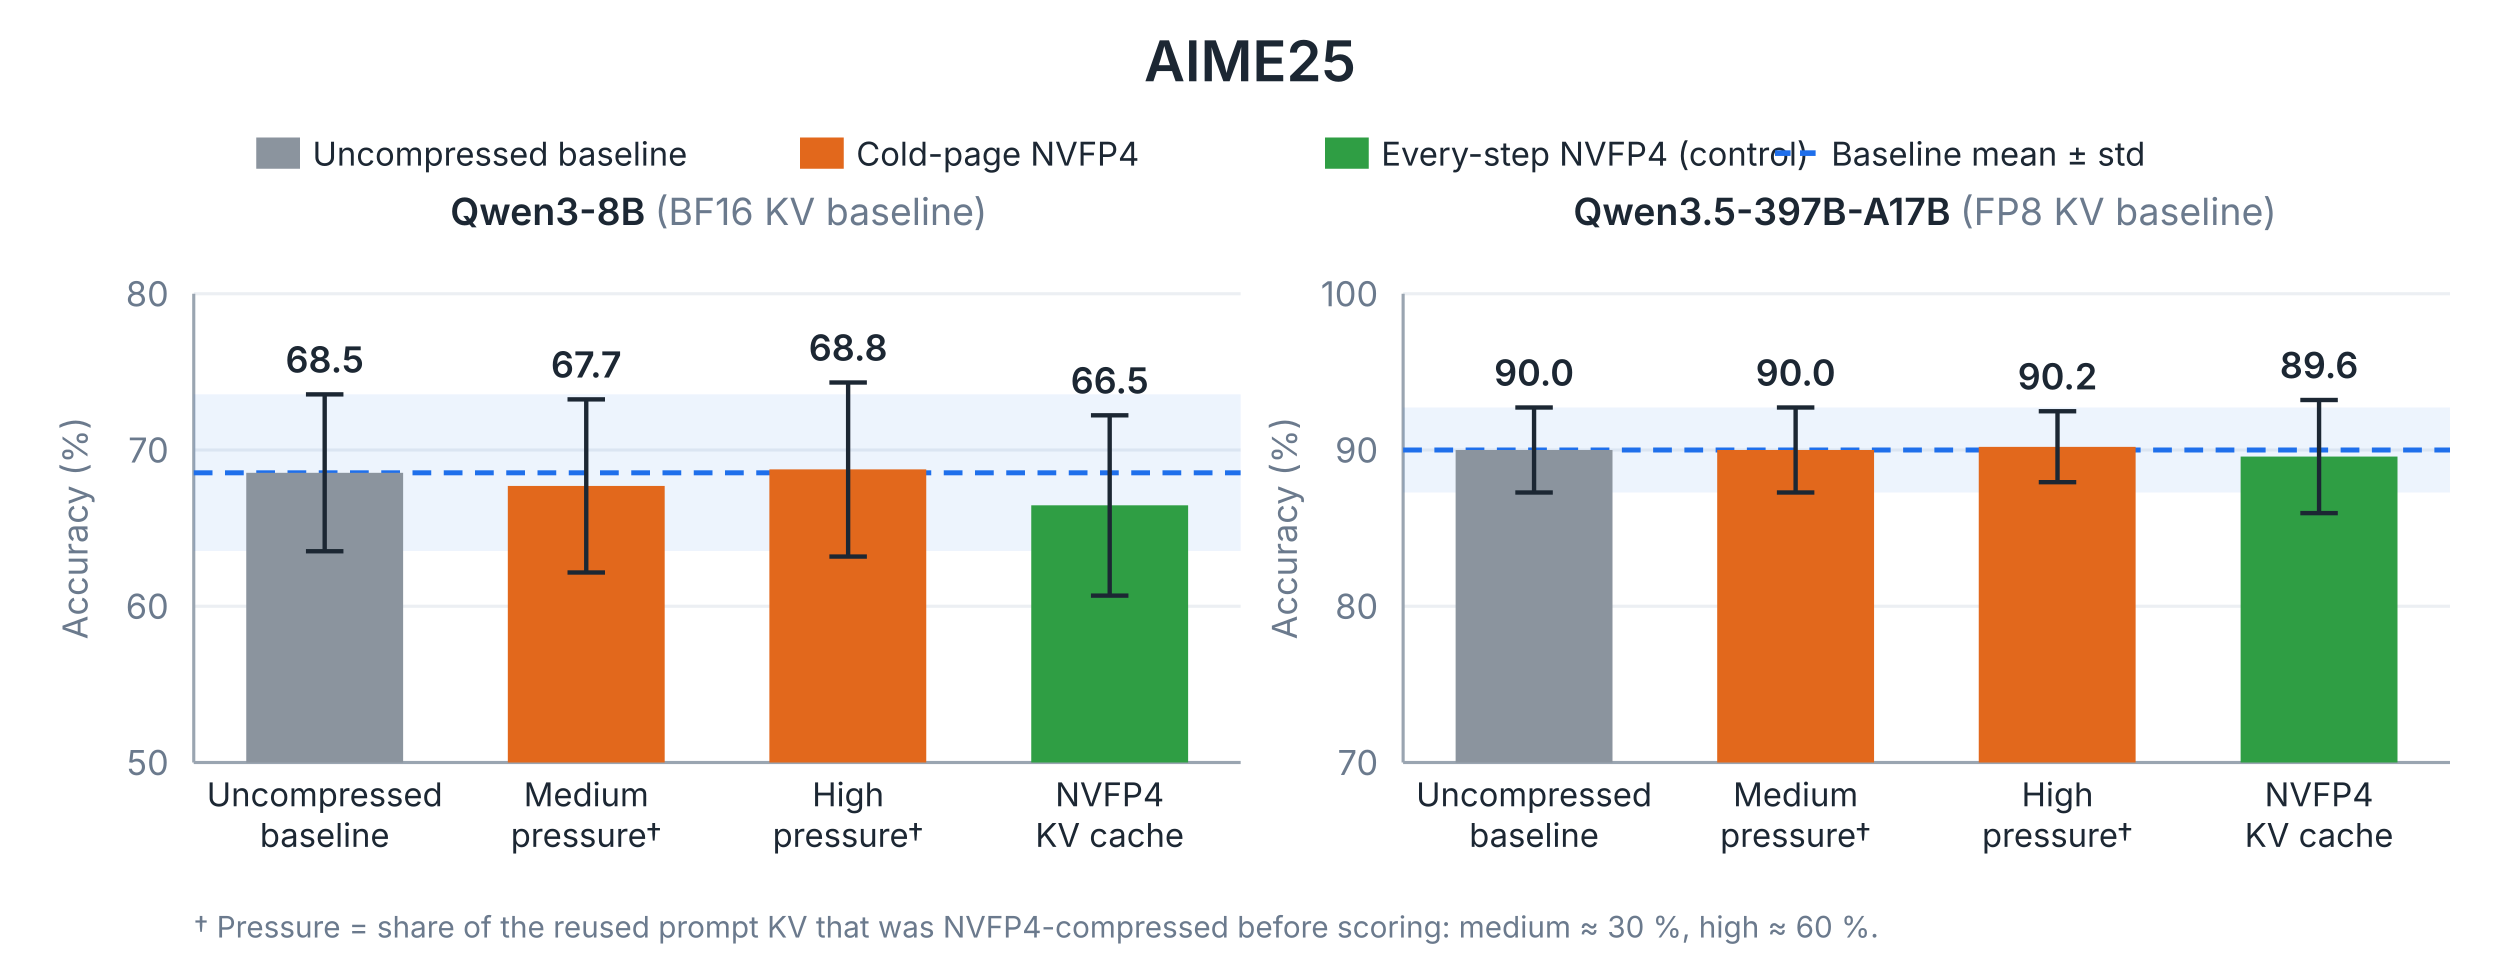
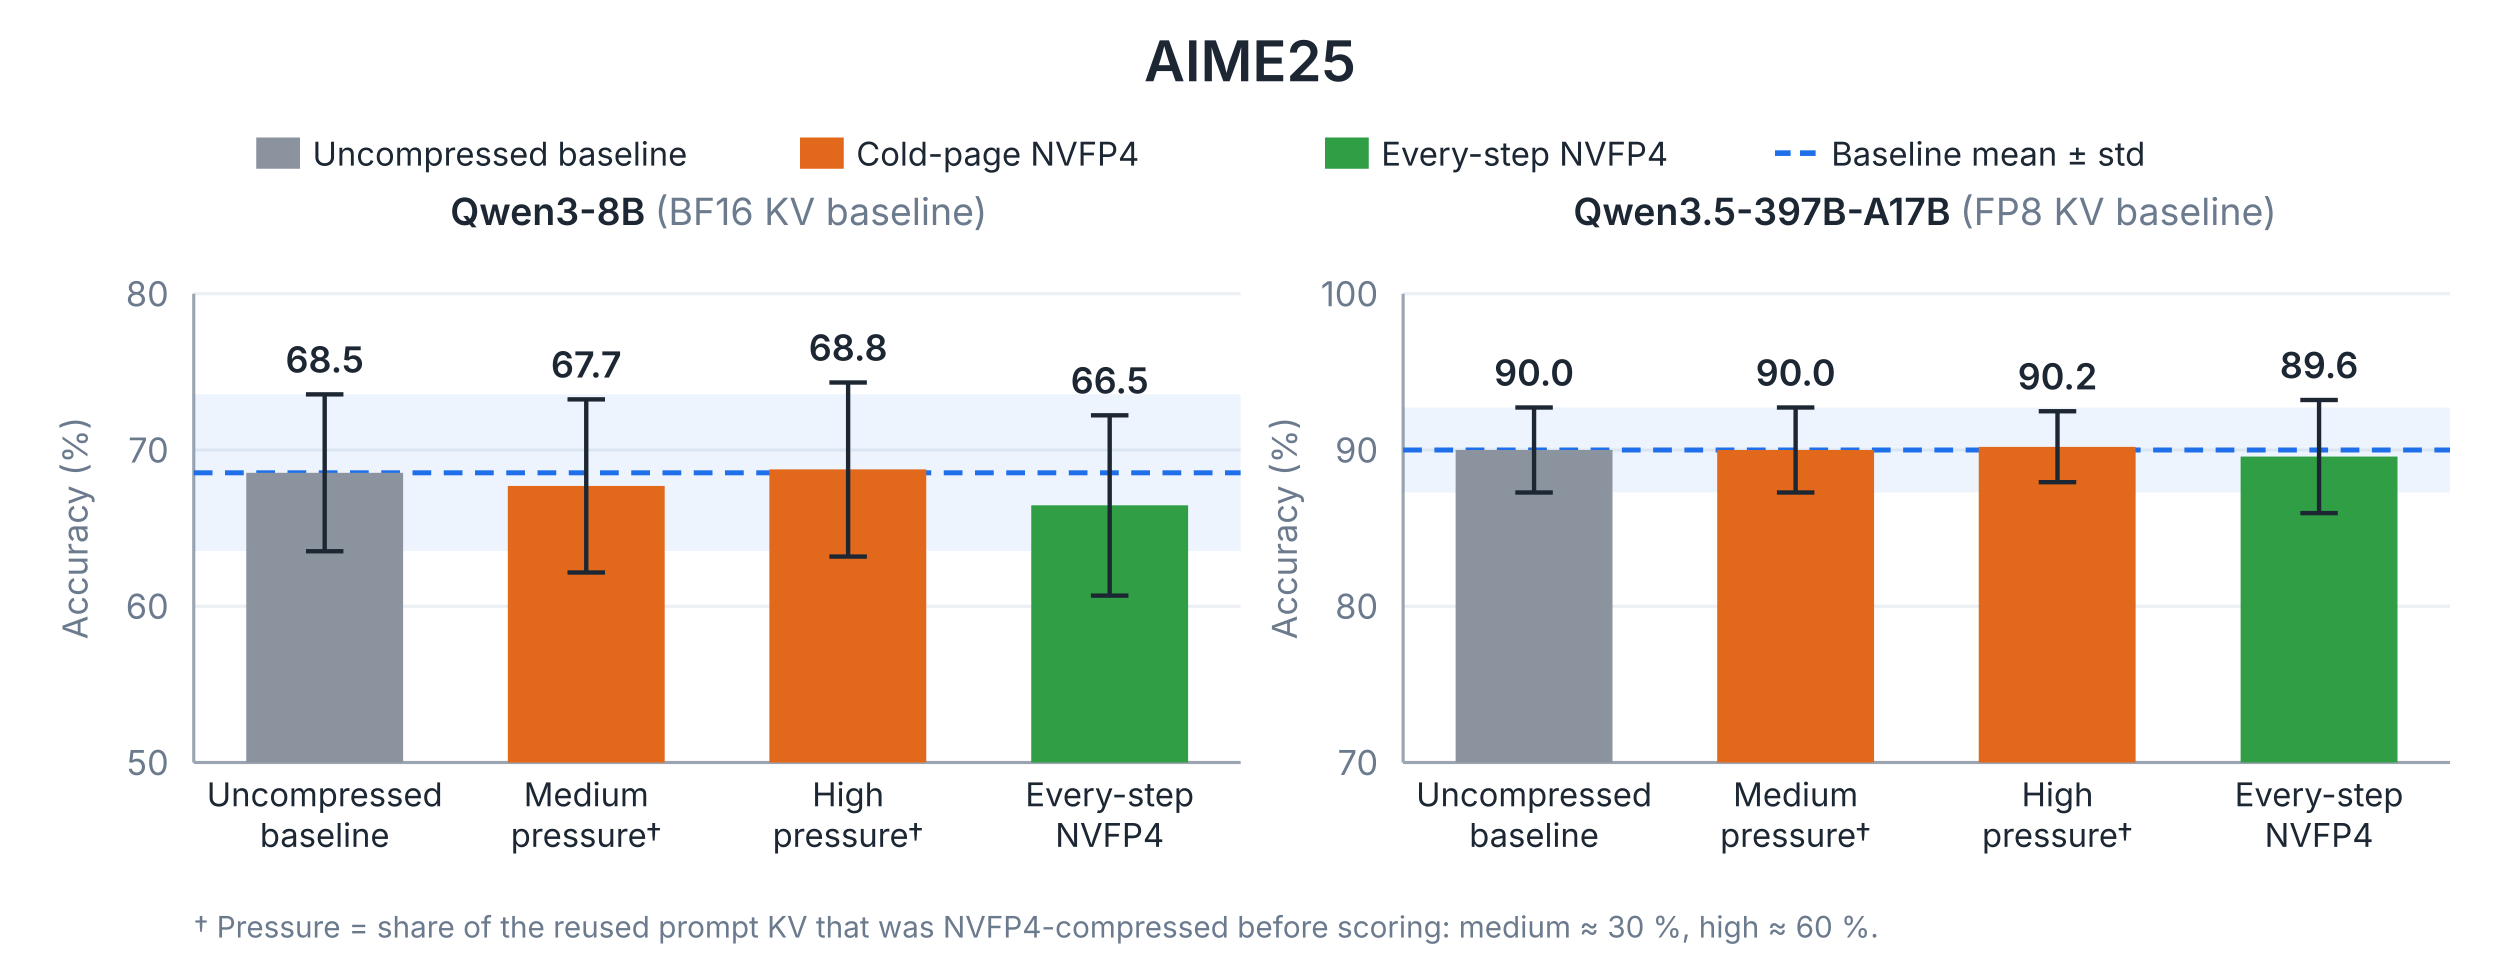
<svg xmlns="http://www.w3.org/2000/svg" viewBox="0 0 800 312" width="800" height="312" style="width:100%;height:auto;background:#fff;font-family:system-ui,-apple-system,Segoe UI,sans-serif">
  <text x="400" y="26" font-size="18" font-weight="600" fill="#1c2733" text-anchor="middle">AIME25</text>
  <rect x="82" y="44" width="14" height="10" fill="#8b949e" />
  <text x="100" y="53" font-size="10.5" fill="#1c2733">Uncompressed baseline</text>
  <rect x="256" y="44" width="14" height="10" fill="#e2681c" />
  <text x="274" y="53" font-size="10.5" fill="#1c2733">Cold-page NVFP4</text>
  <rect x="424" y="44" width="14" height="10" fill="#2f9e44" />
-   <text x="442" y="53" font-size="10.5" fill="#1c2733">Every-step NVFP4 (control)</text>
+   <text x="442" y="53" font-size="10.5" fill="#1c2733">Every-step NVFP4</text>
  <line x1="568" y1="49" x2="582" y2="49" stroke="#1f6feb" stroke-width="1.8" stroke-dasharray="5 3" />
  <text x="586" y="53" font-size="10.5" fill="#1c2733">Baseline mean ± std</text>
  <text x="230" y="72" font-size="12" font-weight="600" fill="#1c2733" text-anchor="middle">Qwen3-8B <tspan font-weight="400" fill="#6b7a8d">(BF16 KV baseline)</tspan>
  </text>
  <line x1="62" y1="244.0" x2="397" y2="244.0" stroke="#eceff3" />
  <text x="54" y="248.0" font-size="11" fill="#6b7a8d" text-anchor="end">50</text>
  <line x1="62" y1="194.0" x2="397" y2="194.0" stroke="#eceff3" />
  <text x="54" y="198.0" font-size="11" fill="#6b7a8d" text-anchor="end">60</text>
  <line x1="62" y1="144.0" x2="397" y2="144.0" stroke="#eceff3" />
  <text x="54" y="148.0" font-size="11" fill="#6b7a8d" text-anchor="end">70</text>
  <line x1="62" y1="94.0" x2="397" y2="94.0" stroke="#eceff3" />
  <text x="54" y="98.0" font-size="11" fill="#6b7a8d" text-anchor="end">80</text>
  <line x1="62" y1="94" x2="62" y2="244" stroke="#9aa5b1" />
  <line x1="62" y1="244" x2="397" y2="244" stroke="#9aa5b1" />
  <rect x="62" y="126.2" width="335" height="50.1" fill="#1f6feb" opacity="0.08" />
  <line x1="62" y1="151.3" x2="397" y2="151.3" stroke="#1f6feb" stroke-width="1.6" stroke-dasharray="6 4" />
  <rect x="78.8" y="151.3" width="50.2" height="92.7" fill="#8b949e" />
  <line x1="103.9" y1="126.2" x2="103.9" y2="176.4" stroke="#1c2733" stroke-width="1.4" />
  <line x1="97.9" y1="126.2" x2="109.9" y2="126.2" stroke="#1c2733" stroke-width="1.4" />
  <line x1="97.9" y1="176.4" x2="109.9" y2="176.4" stroke="#1c2733" stroke-width="1.4" />
  <text x="103.9" y="119.2" font-size="11.5" font-weight="600" fill="#1c2733" text-anchor="middle">68.5</text>
  <text x="103.9" y="258" font-size="10.5" fill="#1c2733" text-anchor="middle">Uncompressed</text>
  <text x="103.9" y="271" font-size="10.5" fill="#1c2733" text-anchor="middle">baseline</text>
  <rect x="162.5" y="155.5" width="50.2" height="88.5" fill="#e2681c" />
  <line x1="187.6" y1="127.8" x2="187.6" y2="183.2" stroke="#1c2733" stroke-width="1.4" />
  <line x1="181.6" y1="127.8" x2="193.6" y2="127.8" stroke="#1c2733" stroke-width="1.4" />
  <line x1="181.6" y1="183.2" x2="193.6" y2="183.2" stroke="#1c2733" stroke-width="1.4" />
  <text x="187.6" y="120.8" font-size="11.5" font-weight="600" fill="#1c2733" text-anchor="middle">67.7</text>
  <text x="187.6" y="258" font-size="10.5" fill="#1c2733" text-anchor="middle">Medium</text>
  <text x="187.6" y="271" font-size="10.5" fill="#1c2733" text-anchor="middle">pressure†</text>
  <rect x="246.2" y="150.2" width="50.2" height="93.8" fill="#e2681c" />
  <line x1="271.4" y1="122.4" x2="271.4" y2="178.1" stroke="#1c2733" stroke-width="1.4" />
  <line x1="265.4" y1="122.4" x2="277.4" y2="122.4" stroke="#1c2733" stroke-width="1.4" />
  <line x1="265.4" y1="178.1" x2="277.4" y2="178.1" stroke="#1c2733" stroke-width="1.4" />
  <text x="271.4" y="115.4" font-size="11.5" font-weight="600" fill="#1c2733" text-anchor="middle">68.8</text>
  <text x="271.4" y="258" font-size="10.5" fill="#1c2733" text-anchor="middle">High</text>
  <text x="271.4" y="271" font-size="10.5" fill="#1c2733" text-anchor="middle">pressure†</text>
  <rect x="330.0" y="161.7" width="50.2" height="82.3" fill="#2f9e44" />
  <line x1="355.1" y1="132.9" x2="355.1" y2="190.6" stroke="#1c2733" stroke-width="1.4" />
  <line x1="349.1" y1="132.9" x2="361.1" y2="132.9" stroke="#1c2733" stroke-width="1.4" />
  <line x1="349.1" y1="190.6" x2="361.1" y2="190.6" stroke="#1c2733" stroke-width="1.4" />
  <text x="355.1" y="125.9" font-size="11.5" font-weight="600" fill="#1c2733" text-anchor="middle">66.5</text>
-   <text x="355.1" y="258" font-size="10.5" fill="#1c2733" text-anchor="middle">NVFP4</text>
-   <text x="355.1" y="271" font-size="10.5" fill="#1c2733" text-anchor="middle">KV cache</text>
+   <text x="355.1" y="258" font-size="10.5" fill="#1c2733" text-anchor="middle">Every-step</text>
+   <text x="355.1" y="271" font-size="10.5" fill="#1c2733" text-anchor="middle">NVFP4</text>
  <text x="28" y="169" font-size="11" fill="#6b7a8d" text-anchor="middle" transform="rotate(-90 28 169)">Accuracy (%)</text>
  <text x="616" y="72" font-size="12" font-weight="600" fill="#1c2733" text-anchor="middle">Qwen3.5-397B-A17B <tspan font-weight="400" fill="#6b7a8d">(FP8 KV baseline)</tspan>
  </text>
  <line x1="449" y1="244.0" x2="784" y2="244.0" stroke="#eceff3" />
  <text x="441" y="248.0" font-size="11" fill="#6b7a8d" text-anchor="end">70</text>
  <line x1="449" y1="194.0" x2="784" y2="194.0" stroke="#eceff3" />
  <text x="441" y="198.0" font-size="11" fill="#6b7a8d" text-anchor="end">80</text>
  <line x1="449" y1="144.0" x2="784" y2="144.0" stroke="#eceff3" />
  <text x="441" y="148.0" font-size="11" fill="#6b7a8d" text-anchor="end">90</text>
  <line x1="449" y1="94.0" x2="784" y2="94.0" stroke="#eceff3" />
  <text x="441" y="98.0" font-size="11" fill="#6b7a8d" text-anchor="end">100</text>
  <line x1="449" y1="94" x2="449" y2="244" stroke="#9aa5b1" />
  <line x1="449" y1="244" x2="784" y2="244" stroke="#9aa5b1" />
  <rect x="449" y="130.4" width="335" height="27.2" fill="#1f6feb" opacity="0.08" />
  <line x1="449" y1="144.0" x2="784" y2="144.0" stroke="#1f6feb" stroke-width="1.6" stroke-dasharray="6 4" />
  <rect x="465.8" y="144.0" width="50.2" height="100.0" fill="#8b949e" />
  <line x1="490.9" y1="130.4" x2="490.9" y2="157.6" stroke="#1c2733" stroke-width="1.4" />
  <line x1="484.9" y1="130.4" x2="496.9" y2="130.4" stroke="#1c2733" stroke-width="1.4" />
  <line x1="484.9" y1="157.6" x2="496.9" y2="157.6" stroke="#1c2733" stroke-width="1.4" />
  <text x="490.9" y="123.4" font-size="11.5" font-weight="600" fill="#1c2733" text-anchor="middle">90.0</text>
  <text x="490.9" y="258" font-size="10.5" fill="#1c2733" text-anchor="middle">Uncompressed</text>
  <text x="490.9" y="271" font-size="10.5" fill="#1c2733" text-anchor="middle">baseline</text>
  <rect x="549.5" y="144.0" width="50.2" height="100.0" fill="#e2681c" />
  <line x1="574.6" y1="130.4" x2="574.6" y2="157.6" stroke="#1c2733" stroke-width="1.4" />
  <line x1="568.6" y1="130.4" x2="580.6" y2="130.4" stroke="#1c2733" stroke-width="1.4" />
  <line x1="568.6" y1="157.6" x2="580.6" y2="157.6" stroke="#1c2733" stroke-width="1.4" />
  <text x="574.6" y="123.4" font-size="11.5" font-weight="600" fill="#1c2733" text-anchor="middle">90.0</text>
  <text x="574.6" y="258" font-size="10.5" fill="#1c2733" text-anchor="middle">Medium</text>
  <text x="574.6" y="271" font-size="10.5" fill="#1c2733" text-anchor="middle">pressure†</text>
  <rect x="633.2" y="143.0" width="50.2" height="101.0" fill="#e2681c" />
  <line x1="658.4" y1="131.6" x2="658.4" y2="154.3" stroke="#1c2733" stroke-width="1.4" />
  <line x1="652.4" y1="131.6" x2="664.4" y2="131.6" stroke="#1c2733" stroke-width="1.4" />
  <line x1="652.4" y1="154.3" x2="664.4" y2="154.3" stroke="#1c2733" stroke-width="1.4" />
  <text x="658.4" y="124.6" font-size="11.5" font-weight="600" fill="#1c2733" text-anchor="middle">90.2</text>
  <text x="658.4" y="258" font-size="10.5" fill="#1c2733" text-anchor="middle">High</text>
  <text x="658.4" y="271" font-size="10.5" fill="#1c2733" text-anchor="middle">pressure†</text>
  <rect x="717.0" y="146.1" width="50.2" height="97.9" fill="#2f9e44" />
  <line x1="742.1" y1="128.0" x2="742.1" y2="164.2" stroke="#1c2733" stroke-width="1.4" />
  <line x1="736.1" y1="128.0" x2="748.1" y2="128.0" stroke="#1c2733" stroke-width="1.4" />
  <line x1="736.1" y1="164.2" x2="748.1" y2="164.2" stroke="#1c2733" stroke-width="1.4" />
  <text x="742.1" y="121.0" font-size="11.5" font-weight="600" fill="#1c2733" text-anchor="middle">89.6</text>
-   <text x="742.1" y="258" font-size="10.5" fill="#1c2733" text-anchor="middle">NVFP4</text>
-   <text x="742.1" y="271" font-size="10.5" fill="#1c2733" text-anchor="middle">KV cache</text>
+   <text x="742.1" y="258" font-size="10.5" fill="#1c2733" text-anchor="middle">Every-step</text>
+   <text x="742.1" y="271" font-size="10.5" fill="#1c2733" text-anchor="middle">NVFP4</text>
  <text x="415" y="169" font-size="11" fill="#6b7a8d" text-anchor="middle" transform="rotate(-90 415 169)">Accuracy (%)</text>
  <text x="62" y="300" font-size="9.5" fill="#6b7a8d">† Pressure = share of the reused prompt KV that was NVFP4-compressed before scoring: medium ≈ 30 %, high ≈ 60 %.</text>
</svg>
